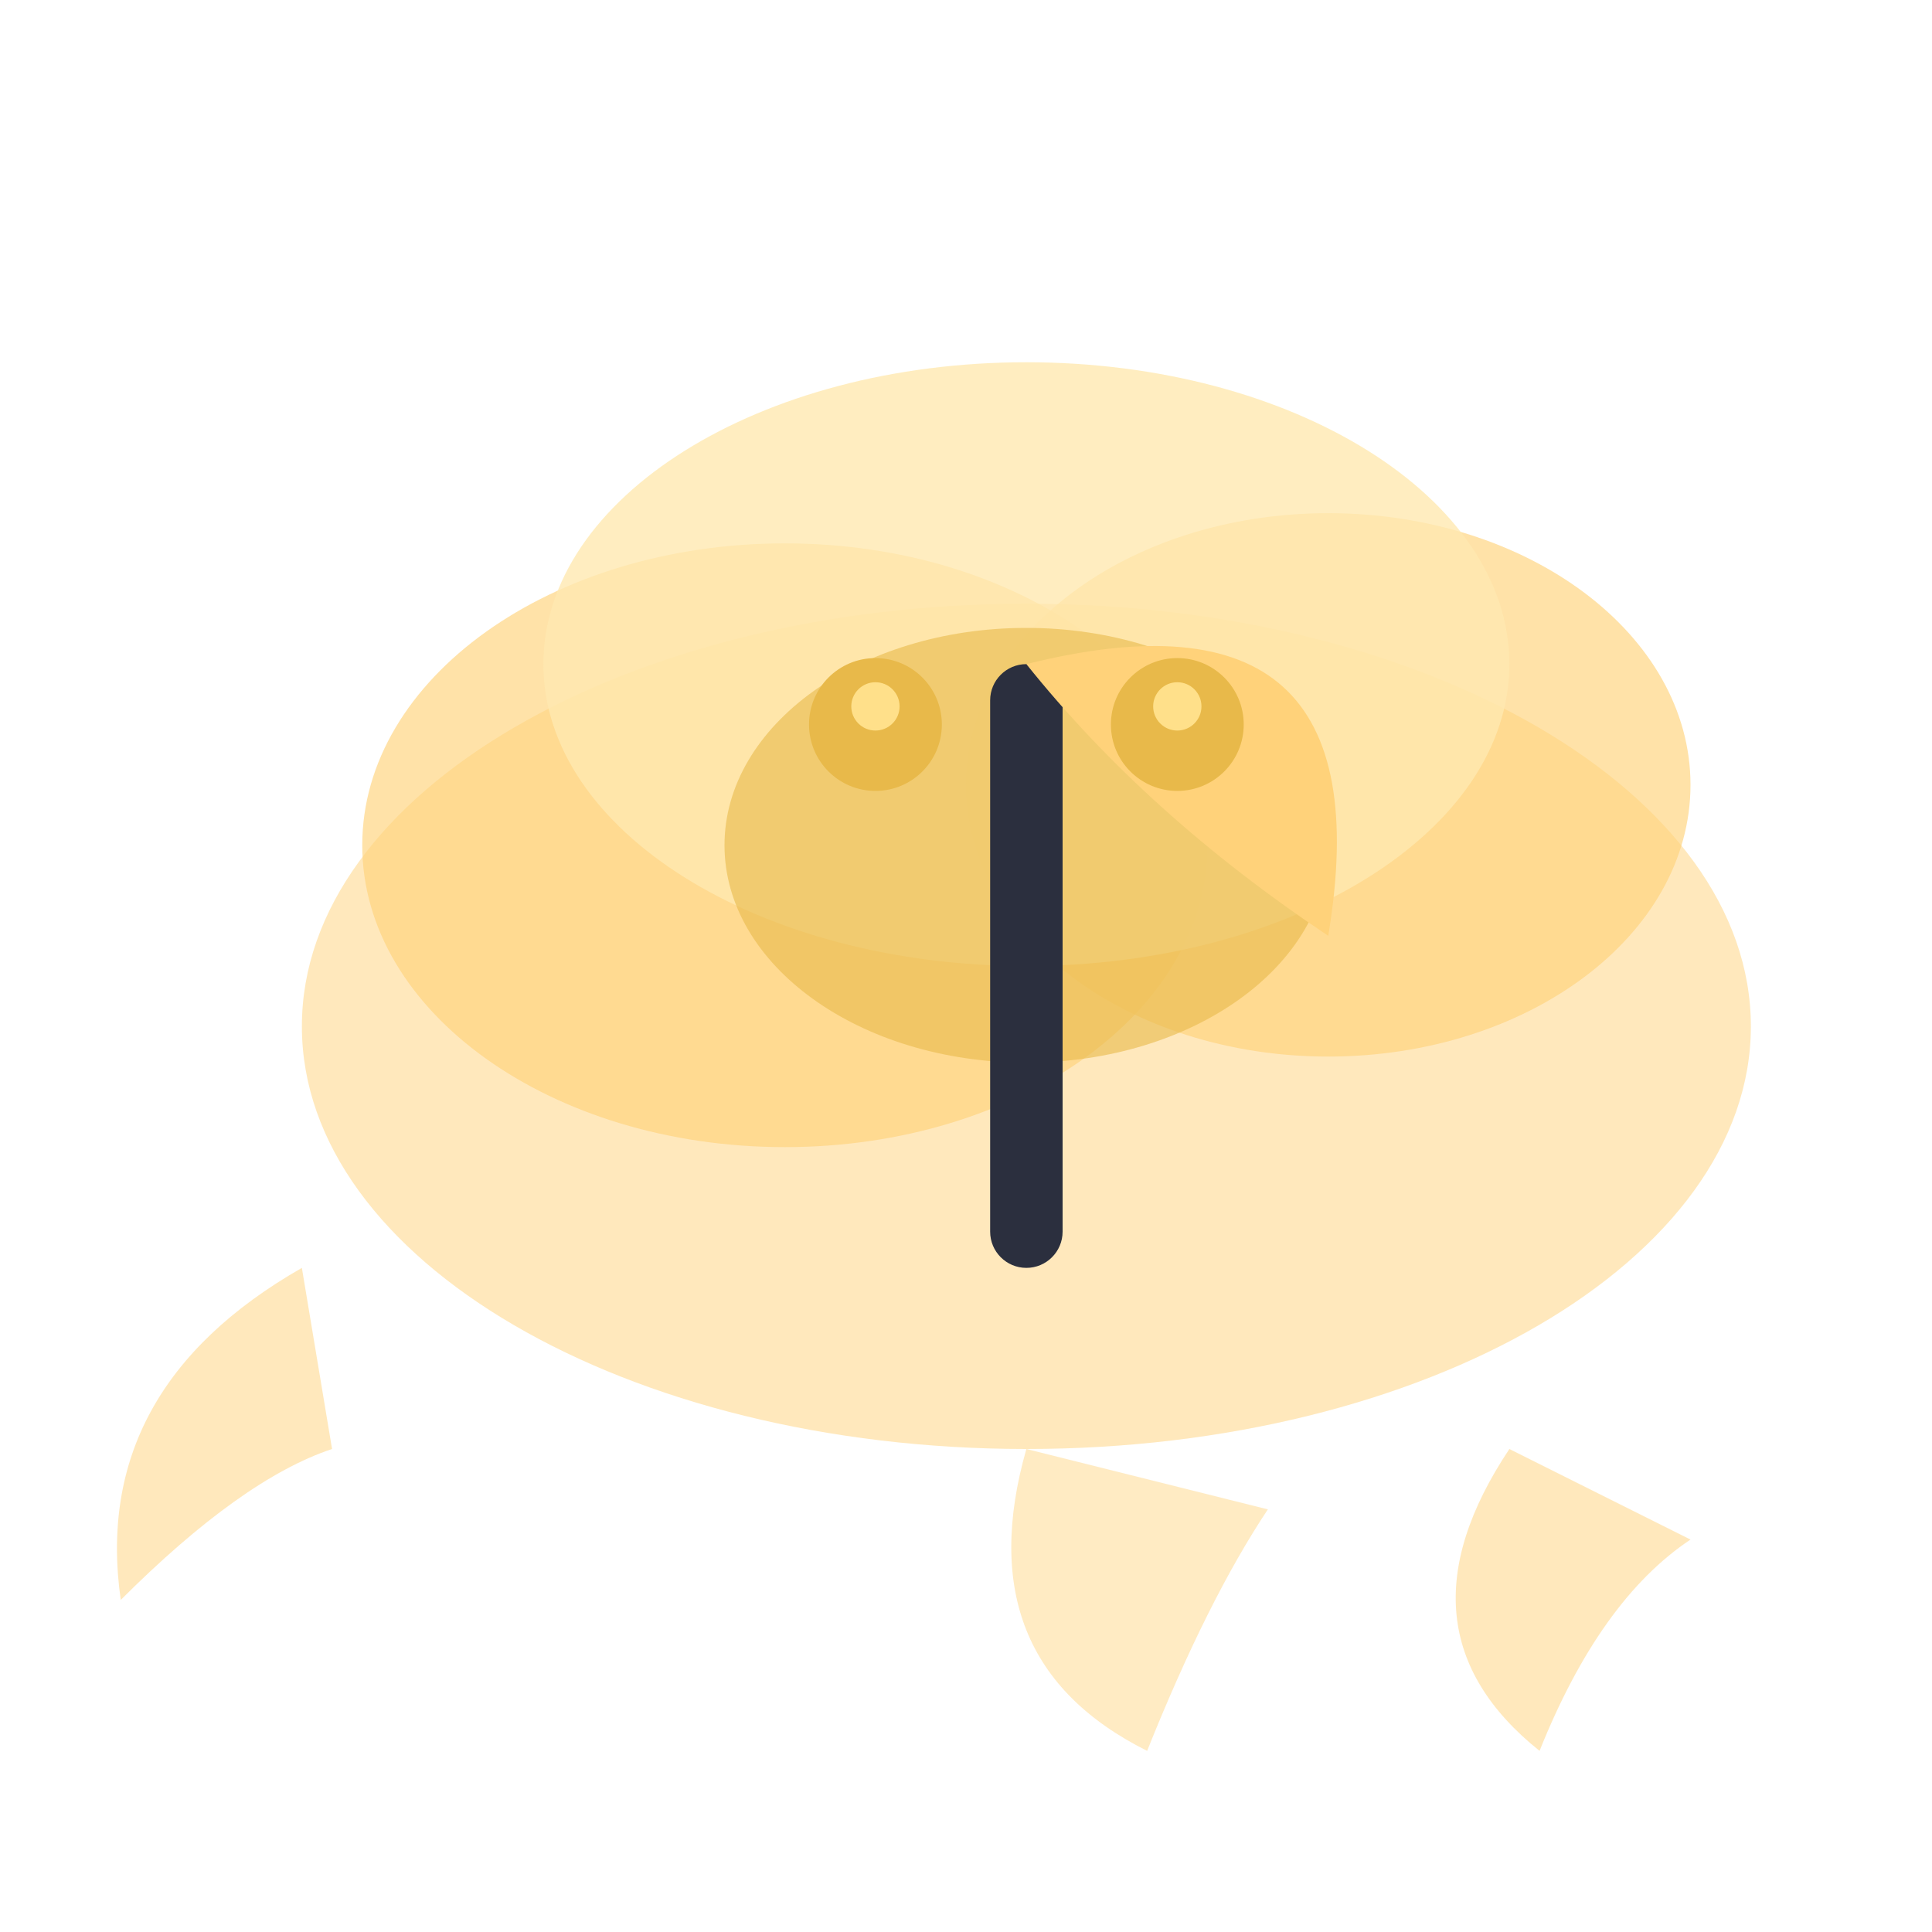
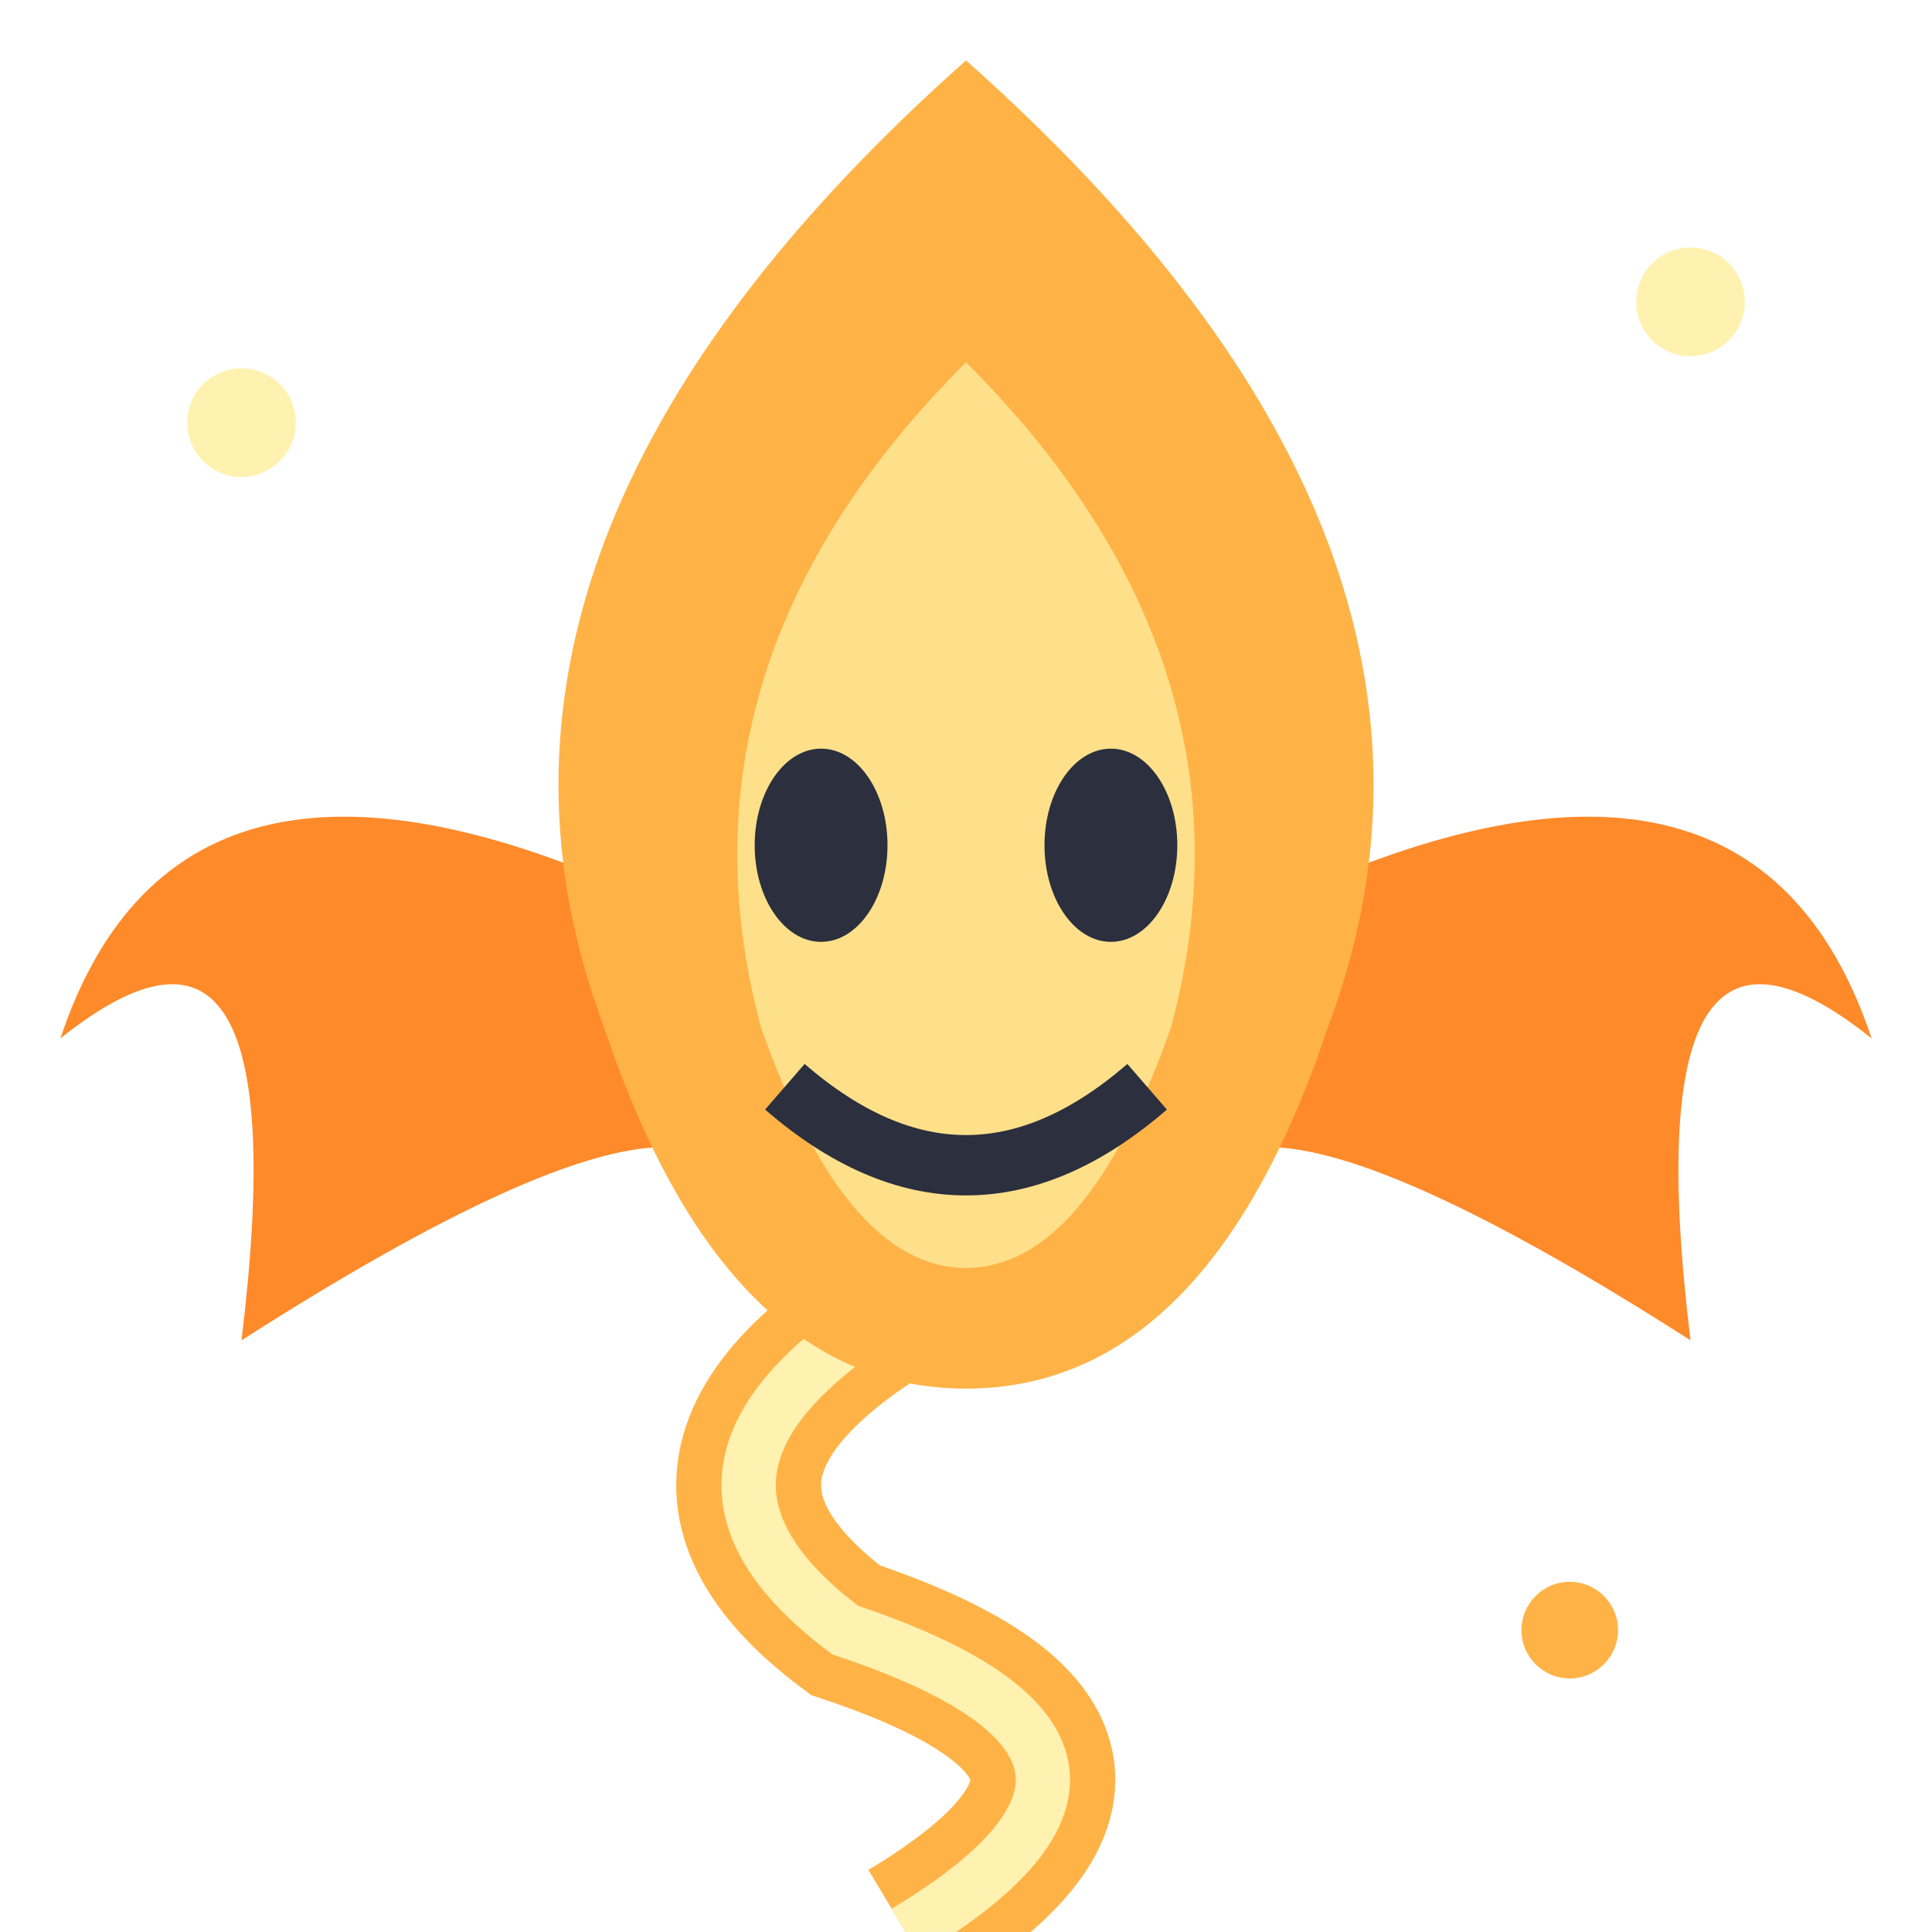
<svg xmlns="http://www.w3.org/2000/svg" viewBox="0 0 32 32">
-   <ellipse cx="17" cy="17" rx="12" ry="7" fill="#FFD27A" opacity="0.5" />
-   <ellipse cx="13" cy="14" rx="7" ry="5" fill="#FFD27A" opacity="0.65" />
-   <ellipse cx="22" cy="13" rx="6" ry="4.5" fill="#FFD27A" opacity="0.65" />
-   <ellipse cx="17" cy="11" rx="8" ry="5" fill="#FFE9B0" opacity="0.8" />
-   <ellipse cx="17" cy="14" rx="5" ry="3.6" fill="#E8B94A" opacity="0.6" />
-   <rect x="16.4" y="11" width="1.2" height="10" rx="0.6" fill="#2B2F3E" />
-   <path d="M17,11 Q23,9.5 22,15.5 Q19,13.5 17,11 Z" fill="#FFD27A" />
-   <circle cx="14.5" cy="12" r="1.1" fill="#E8B94A" />
-   <circle cx="19.5" cy="12" r="1.1" fill="#E8B94A" />
-   <circle cx="14.5" cy="11.7" r="0.4" fill="#FFE08A" />
-   <circle cx="19.5" cy="11.7" r="0.4" fill="#FFE08A" />
-   <path d="M5,21 Q1.5,23 2,26.5 Q4,24.5 5.5,24 Z" fill="#FFD27A" opacity="0.5" />
-   <path d="M25,24 Q23,27 25.5,29 Q26.5,26.5 28,25.5 Z" fill="#FFD27A" opacity="0.5" />
-   <path d="M17,24 Q16,27.5 19,29 Q20,26.5 21,25 Z" fill="#FFD27A" opacity="0.45" />
+   <path d="M11,15 Q3,11.2 1,17.2 Q5,14 4,22.2 Q9,19 11,19 Z" fill="#FF8A2A" />
+   <path d="M21,15 Q29,11.2 31,17.2 Q27,14 28,22.2 Q23,19 21,19 Z" fill="#FF8A2A" />
+   <path d="M16,21 Q10,24 14,27 Q20,29 15,32" stroke="#FFB347" stroke-width="2.4" fill="none" />
+   <path d="M16,21 Q10,24 14,27 Q20,29 15,32" stroke="#FFF2B0" stroke-width="0.9" fill="none" />
+   <path d="M16,1 Q25,9 22,17 Q20,23 16,23 Q12,23 10,17 Q7,9 16,1 Z" fill="#FFB347" />
+   <path d="M16,6 Q21,11 19.4,17 Q18,21 16,21 Q14,21 12.6,17 Q11,11 16,6 Z" fill="#FFE08A" />
+   <ellipse cx="13.6" cy="14" rx="1.1" ry="1.6" fill="#2B2F3E" />
+   <ellipse cx="18.4" cy="14" rx="1.1" ry="1.6" fill="#2B2F3E" />
+   <path d="M13,18 Q16,20.6 19,18" stroke="#2B2F3E" stroke-width="1" fill="none" />
+   <circle cx="4" cy="7" r="0.9" fill="#FFF2B0" />
+   <circle cx="28" cy="5" r="0.9" fill="#FFF2B0" />
+   <circle cx="26" cy="27" r="0.8" fill="#FFB347" />
</svg>
